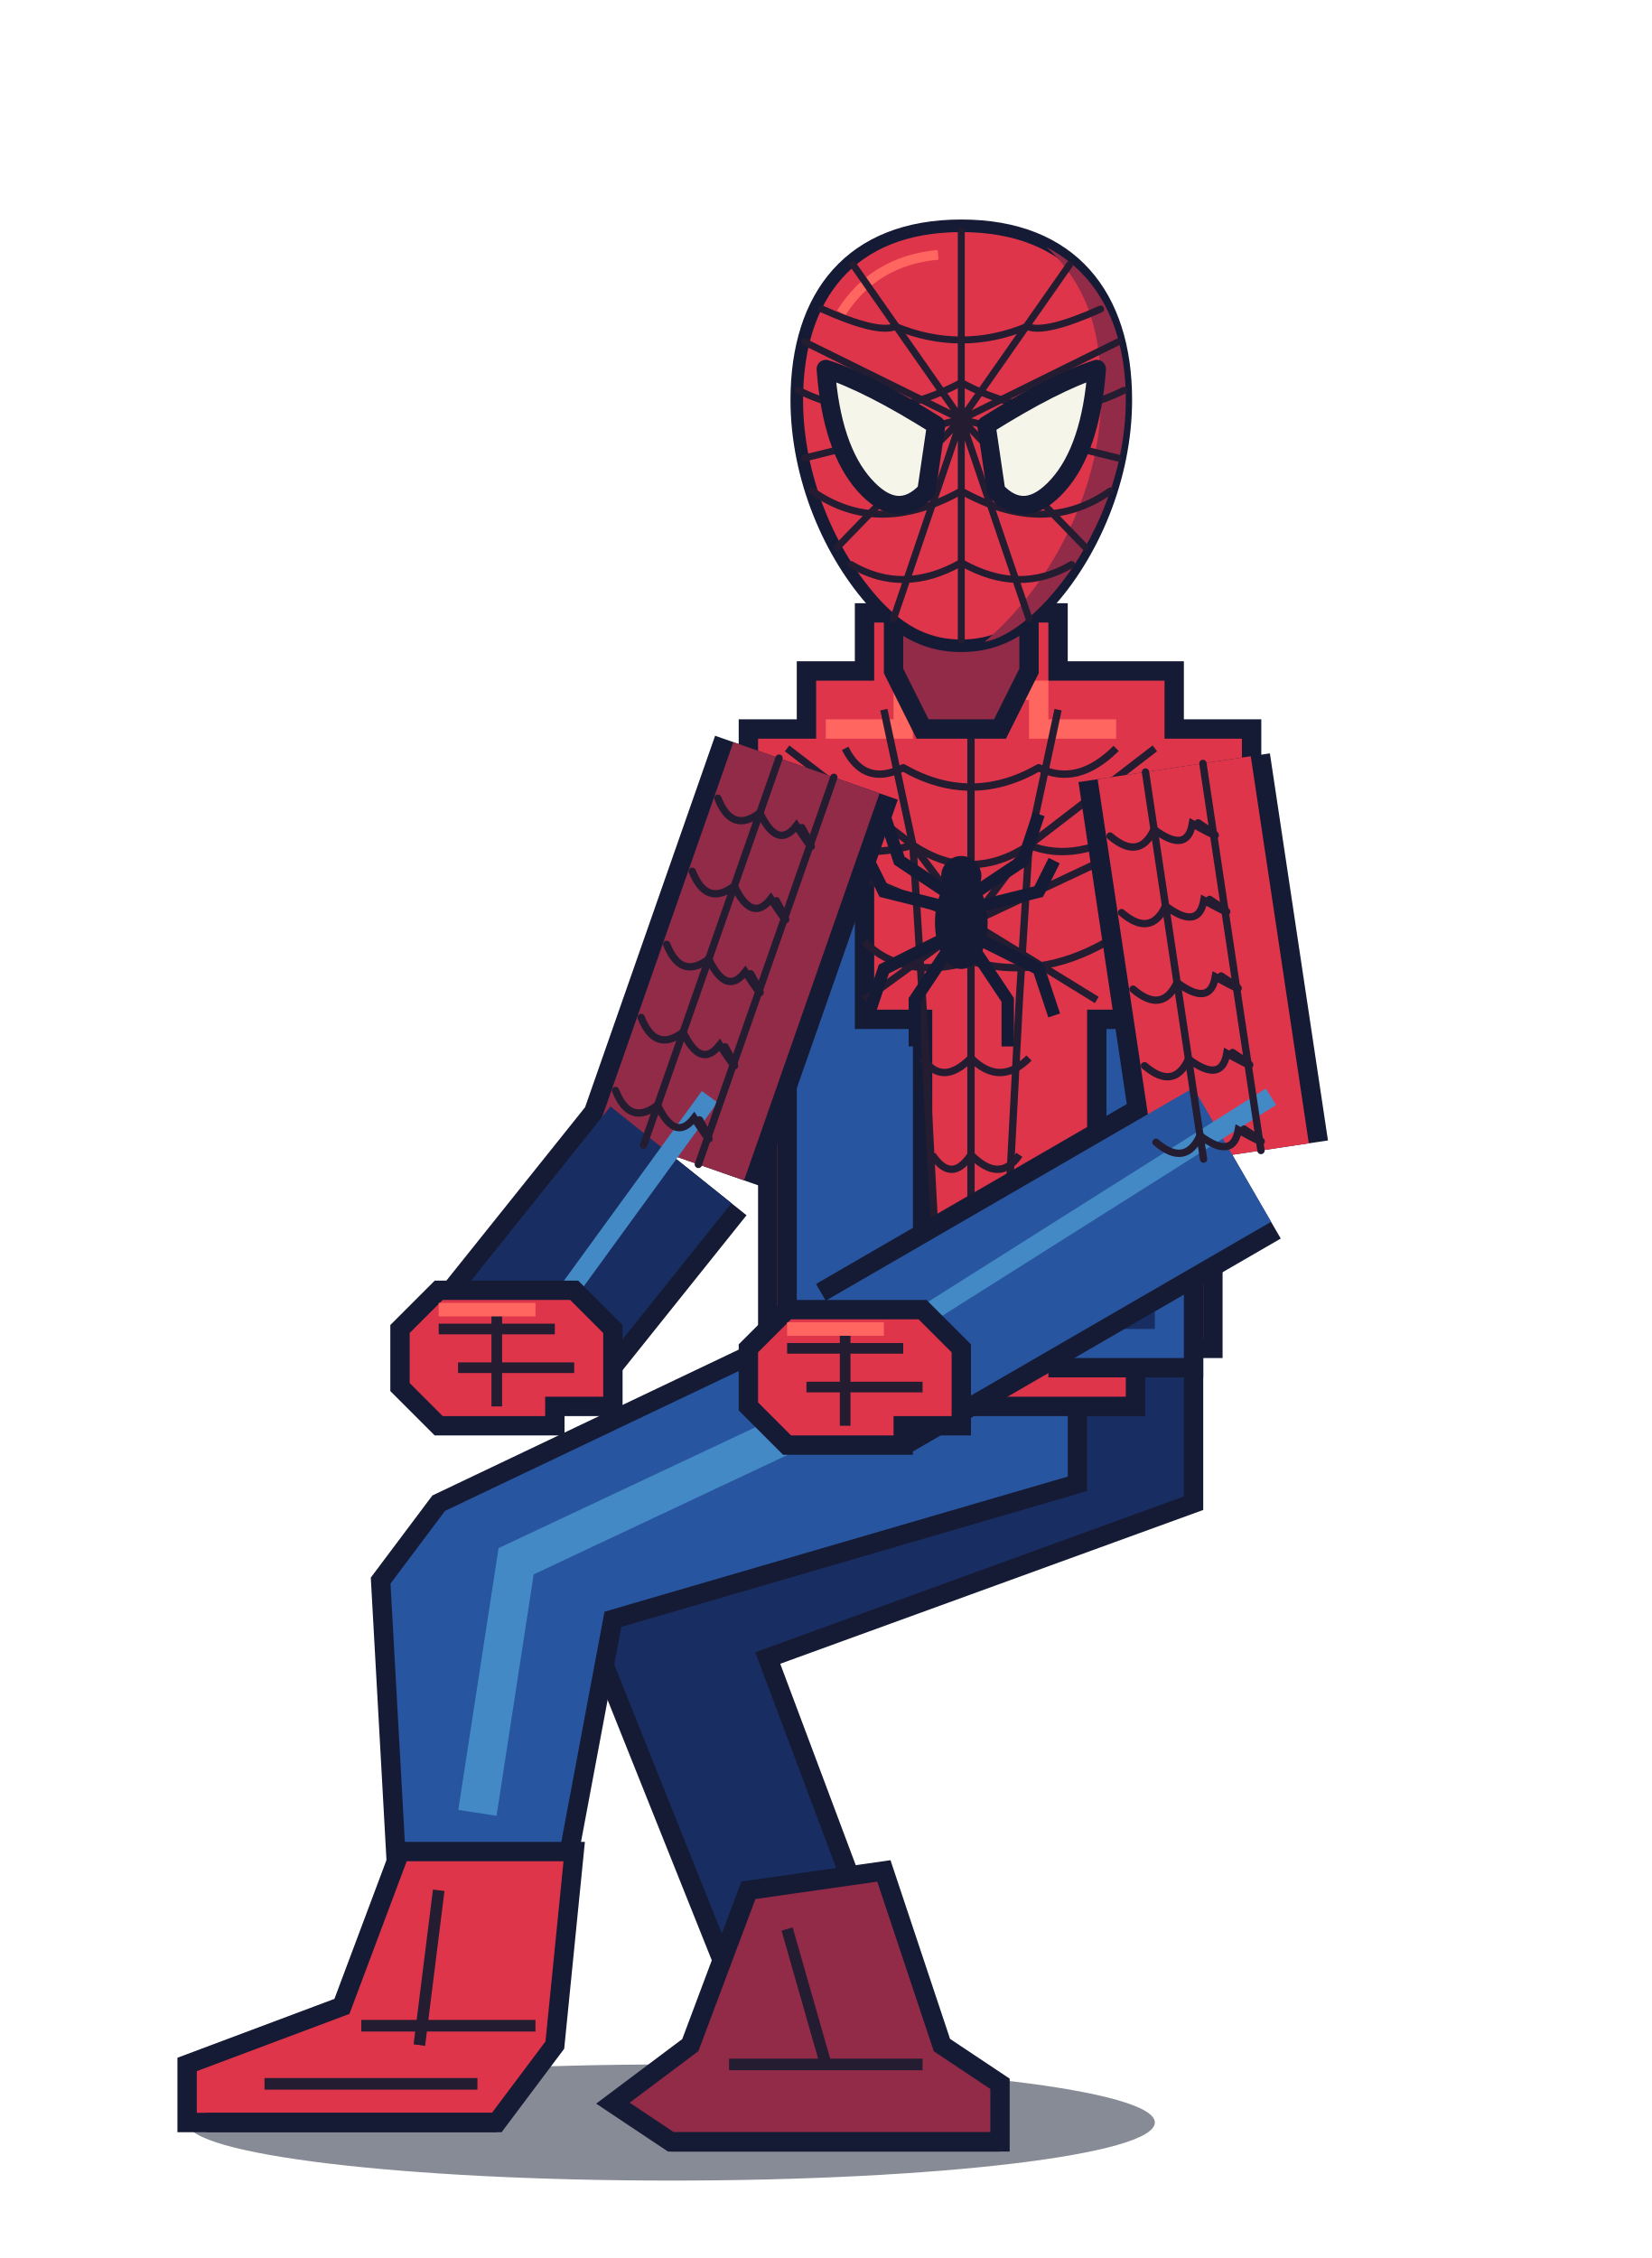
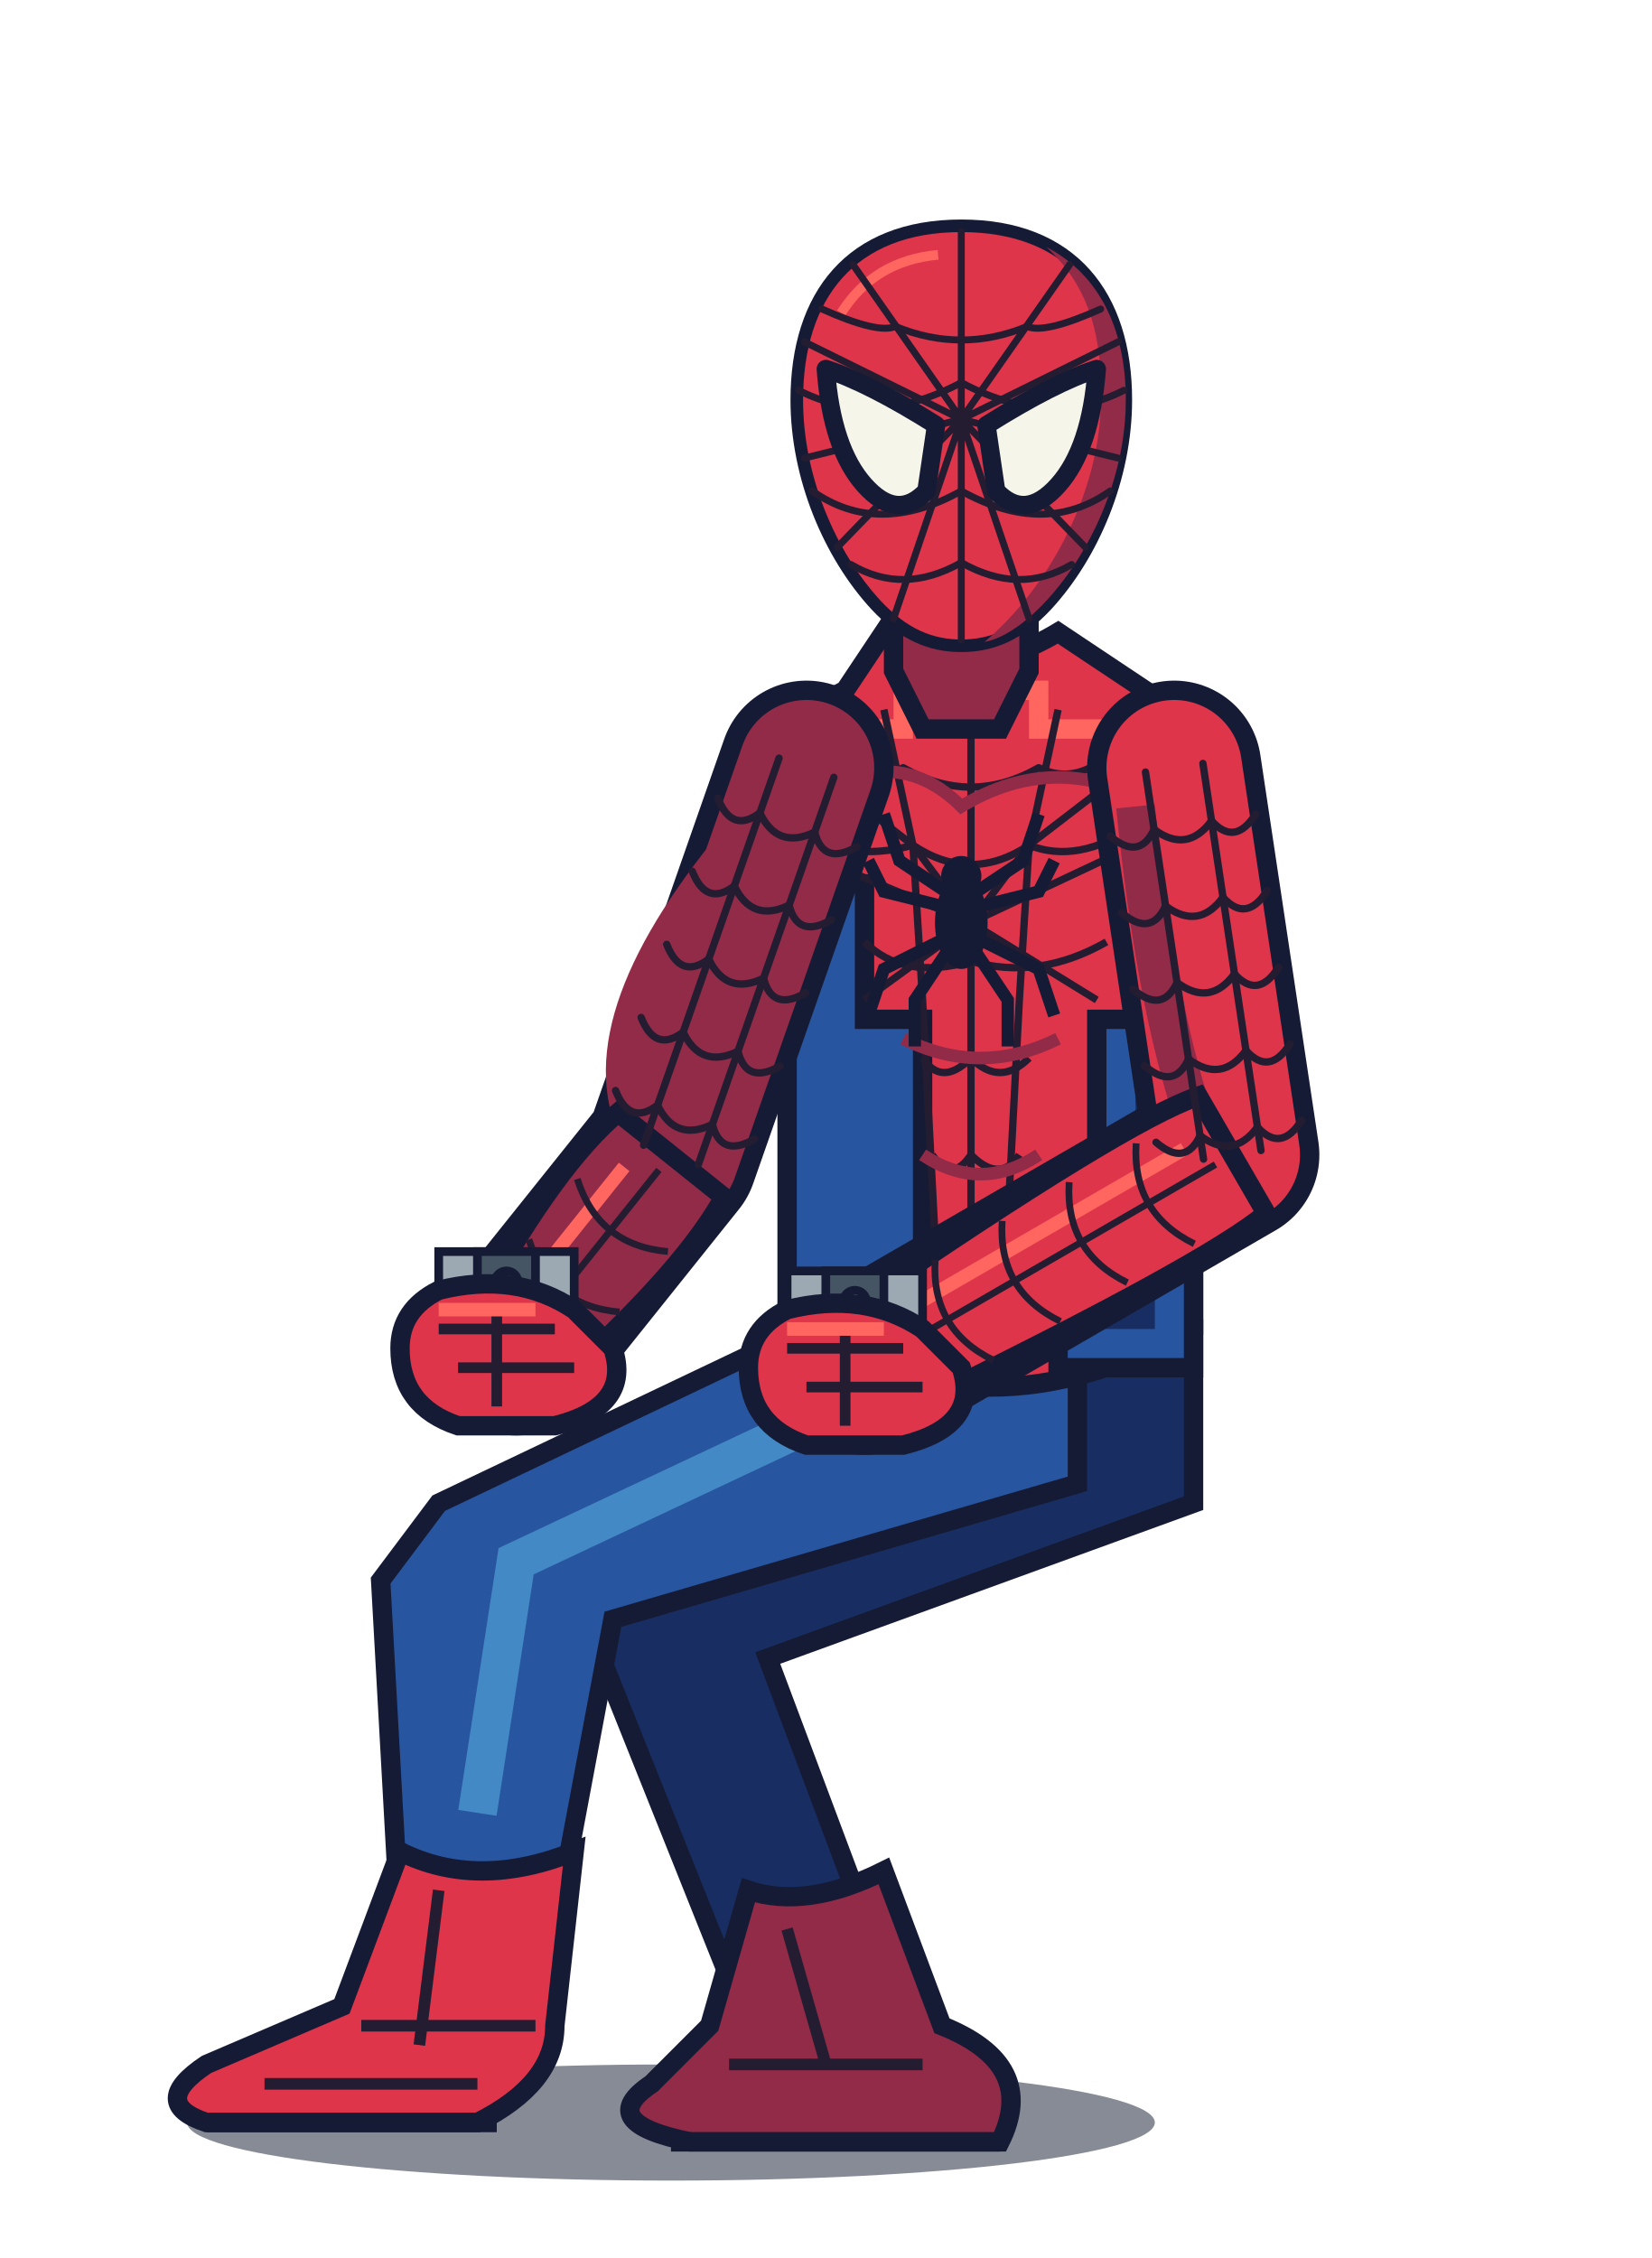
<svg xmlns="http://www.w3.org/2000/svg" viewBox="400 245 256 350" width="256" height="350">
-   <style>.spider-study-room { border:1px solid #795b48; background:#161e2c; box-shadow:0 18px 55px #060b1890; border-radius:10px; overflow:hidden; }
- .queens-caption { padding:16px 22px; display:flex; justify-content:space-between; gap:16px; color:#c6b8a6; font:9px monospace; letter-spacing:2px; background:#17202c; }
- .queens-caption span:first-child { color:#edc894; white-space:nowrap; }
- .queens-caption i { display:inline-block; width:5px; height:5px; background:#c1b788; margin-right:8px; border-radius:50%; }
- .queens-stage { position:relative; }
- .queens-stage svg { width:100%; height:auto; display:block; }
- .queens-footer { display:flex; justify-content:space-between; align-items:center; gap:12px; padding:18px 22px; background:#17202c; }
- .queens-kicker { font:9px monospace; letter-spacing:1.7px; color:#e8bd87; }
- .queens-footer p { font:12px monospace; color:#b7b6b5; margin:7px 0 0; }
- .room-shortcuts { display:flex; gap:7px; }
- .room-shortcuts button { padding:10px; border:1px solid #5f5960; color:#ddc8ad; border-radius:5px; font:11px monospace; min-height:44px; }
- .room-shortcuts button:hover { background:#3d3440; }
- .room-object { position:absolute; border:2px solid transparent; border-radius:10px; cursor:pointer; min-width:44px; min-height:44px; transition:box-shadow .25s,border-color .25s; }
- .room-object:hover,.room-object:focus-visible { border-color:#e5c594; box-shadow:0 0 28px #f2bb632f; outline:none; background:#ffd58a0a; }
- .room-object span { pointer-events:none; position:absolute; bottom:calc(100% + 8px); left:50%; transform:translateX(-50%); white-space:nowrap; padding:8px 10px; font:11px monospace; color:#f4ddbc; background:#17202cf5; border:1px solid #796453; border-radius:4px; opacity:0; }
- .room-object:hover span,.room-object:focus-visible span { opacity:1; }
- .object-computer { left:30%; top:49%; width:14.5%; height:21%; }
- .object-notebook { left:48%; top:66.5%; width:12%; height:8%; }
- .object-board { left:83.5%; top:16%; width:11.5%; height:20%; }
- .object-lamp { left:67.4%; top:47.5%; width:7%; height:8%; }
- .desk-light { opacity:0; transition:opacity .8s; pointer-events:none; }
- .lamp-on .desk-light { opacity:1; }
- /* Independent SVG joints keep the character attached to his desk. */
- .spider-head { transform-origin:23px 27px; animation:spider-breathe 4s ease-in-out infinite; }
- .spider-working-arm { transform-origin:33px 35px; }
- .spider-far-hand { transform-origin:0px 57px; }
- .pose-repairing .spider-working-arm { animation:spider-repair 1.8s ease-in-out infinite; }
- .pose-designing .spider-working-arm { animation:spider-sketch 2.4s ease-in-out infinite; }
- .pose-typing .spider-working-arm { animation:spider-type .6s ease-in-out infinite; }
- .pose-typing .spider-far-hand { animation:spider-type .6s ease-in-out -.3s infinite; }
- .pose-idle .spider-head { animation-duration:6s; }
- .pose-complete .spider-head { animation:spider-nod .7s ease-in-out 3; }
- .pose-complete .spider-working-arm { animation:spider-cheer 1.1s ease-in-out 2; }
- @keyframes spider-breathe { 50% { transform:translateY(.4px) rotate(-2deg); } }
- @keyframes spider-repair { 35% { transform:rotate(2deg); } 70% { transform:rotate(-1deg); } }
- @keyframes spider-sketch { 30% { transform:translateX(-1px) rotate(1deg); } 65% { transform:translateX(1px); } }
- @keyframes spider-type { 50% { transform:translateY(-.8px); } }
- .workshop-tool,.design-pencil { transform-origin:495px 439px; animation:workshop-adjust 1.8s steps(2,end) infinite; }
- .design-pencil { animation:workshop-sketch 2.4s steps(3,end) infinite; }
- .repair-kit,.workshop-tool,.monitor-shooter,.design-pencil { opacity:0; }
- .workshop-repairing .repair-kit,.workshop-repairing .workshop-tool,.workshop-repairing .monitor-shooter,.workshop-designing .design-pencil { opacity:1; }
- .workshop-repairing .suit-blueprint,.workshop-repairing .monitor-suit,.workshop-typing .suit-blueprint { opacity:0; }
- .workshop-keyboard { opacity:0; }
- .workshop-typing .workshop-keyboard { opacity:1; }
- .monitor-scan { animation:workshop-scan 5s ease-in-out infinite; }
- .workshop-complete .monitor-scan { stroke:#f6cb74; }
- @keyframes workshop-adjust { 33% { transform:translateY(-4px) rotate(-8deg); } 66% { transform:rotate(7deg); } }
- @keyframes workshop-sketch { 33% { transform:translate(-3px,-4px) rotate(8deg); } 66% { transform:translateX(3px) rotate(-5deg); } }
- @keyframes workshop-scan { 50% { transform:translate(7px,47px); opacity:.12; } }
- .queens-rain { animation:queens-rain 5s linear infinite; }
- .queens-steam { animation:queens-steam 6s ease-in-out infinite; }
- .queens-dust { animation:queens-dust 18s ease-in-out infinite alternate; }
- .room-hidden * { animation-play-state:paused !important; }
- .workspace-grid.spider-workspace { grid-template-columns:minmax(270px,310px) minmax(0,1fr); align-items:start; }
- .spider-workspace .workspace-scene { align-self:start; }
- .spider-workspace .scene-companion-note { padding:12px; }
- .room-panel { border:1px solid #967351; border-radius:10px; width:min(550px,calc(100vw - 28px)); padding:18px; color:#e8d1af; background:#171a2a; max-height:85dvh; overflow:auto; }
- .room-panel::backdrop { background:#080d20b8; backdrop-filter:blur(6px); }
- .room-panel-heading { display:flex; align-items:center; justify-content:space-between; gap:16px; margin-bottom:16px; font:14px monospace; }
- .room-panel-heading button { border:1px solid #746153; padding:10px 14px; border-radius:5px; }
- .room-panel textarea { min-height:250px; }
- .room-soundscapes { padding:12px; border:1px solid #6c5b57; background:#222333; display:flex; flex-wrap:wrap; align-items:center; gap:12px; }
- .room-soundscapes select { background:#171a2a; padding:8px; border:1px solid #7e6c5b; color:#e8d1af; }
- .room-soundscapes button { padding:10px; border:1px solid #a68965; color:#edc894; }
- .room-soundscapes label { display:flex; gap:8px; align-items:center; }
- .music-library-heading { display:flex; justify-content:space-between; align-items:center; padding-bottom:10px; color:#edc894; }
- .music-library-heading button { padding:8px 14px; border:1px solid #7e6c5b; }
- @keyframes queens-rain { to { transform:translate(-7px,22px); } }
- @keyframes queens-steam { 50% { transform:translateY(-8px); opacity:.1; } }
- @keyframes queens-dust { to { transform:translate(8px,-18px); opacity:.2; } }
- @media(min-width:1600px) { .workspace-grid.spider-workspace { grid-template-columns:330px minmax(0,1fr); max-width:1720px; width:100%; margin:auto; } }
- @media(max-width:1000px) { .workspace-grid.spider-workspace { grid-template-columns:minmax(230px,270px) minmax(0,1fr); gap:14px; } .queens-caption span:last-child { display:none; }.queens-footer { flex-wrap:wrap; padding:14px; } }
- @media(max-width:760px) { .workspace-grid.spider-workspace { grid-template-columns:1fr; }.spider-workspace .workspace-scene { grid-row:1; }.queens-caption { padding:12px; }.queens-kicker { font-size:8px; letter-spacing:1px; }.room-shortcuts { width:100%; }.room-shortcuts button { flex:1; }.queens-footer p { font-size:11px; }.object-notebook { top:65%; }.object-lamp { top:46%; }.room-object span { font-size:9px; } }
- @media(prefers-reduced-motion:reduce) { .spider-study-room * { animation:none !important; transition:none !important; } }
- 
- /* Workshop chrome: warm paper accents, deep ink, and generous hierarchy. */
- .spider-study-room { border-color:#76604d80; border-radius:16px; background:#131c29; box-shadow:0 24px 70px #060b1870,0 1px 0 #f5d5aa12 inset; }
- .queens-heading { display:flex; align-items:center; justify-content:space-between; gap:20px; padding:24px 26px 22px; background:linear-gradient(115deg,#202735,#17202c); border-bottom:1px solid #e9c39221; }
- .queens-caption { padding:0; background:none; font-size:8px; letter-spacing:2px; justify-content:flex-start; gap:16px; }
- .queens-caption span:last-child { color:#8e939b; }
- .queens-caption i { background:#d9b783; box-shadow:0 0 9px #eec89355; }
- .queens-heading h2 { margin:12px 0 8px; color:#f0e3d0; font-family:Georgia,serif; font-size:clamp(21px,2.2vw,31px); font-weight:400; line-height:1.2; letter-spacing:-.7px; }
- .queens-heading h2 span { display:none; }
- .queens-heading p { margin:0; color:#a7a7ac; font:11px/1.6 monospace; }
- .queens-live { display:inline-flex; align-items:center; gap:7px; flex-shrink:0; border:1px solid #9eb8a339; padding:8px 10px; border-radius:20px; color:#b8d5bd; font:8px monospace; letter-spacing:1px; background:#86a98c09; }
- .queens-stage { isolation:isolate; background:#252c3e; }
- .queens-stage::after { content:''; position:absolute; inset:0; pointer-events:none; box-shadow:inset 0 -24px 40px #111c2933; border-bottom:1px solid #e6c79e21; }
- .room-scene-label { position:absolute; z-index:1; left:18px; bottom:16px; display:flex; align-items:center; gap:7px; padding:8px 10px; border:1px solid #b6c9cb25; border-radius:4px; background:#111d2bcc; color:#c4cfce; font:8px/1.4 monospace; letter-spacing:1px; backdrop-filter:blur(6px); pointer-events:none; }
- .room-scene-label &gt; span:not(.room-scene-dot) { color:#63777e; }
- .room-scene-dot { width:4px; height:4px; border-radius:50%; background:#9ac8b2; box-shadow:0 0 8px #9ac8b255; }
- .room-activity-bar { display:flex; justify-content:space-between; align-items:center; gap:12px; padding:13px 22px; border-bottom:1px solid #d5b48a17; background:#18212e; }
- .room-activity-label { display:flex; align-items:center; gap:8px; font:8px monospace; letter-spacing:1.5px; color:#a0a9b3; }
- .room-activity-label svg { color:#cfae7f; }
- .room-activity-options { display:flex; gap:4px; }
- .room-activity-options button { display:flex; align-items:center; justify-content:center; gap:6px; min-height:36px; padding:8px 11px; border:1px solid transparent; border-radius:6px; color:#9ca7b5; font:10px monospace; transition:background .2s,color .2s,border-color .2s; }
- .room-activity-options button[aria-pressed=true] { color:#f2d3a8; background:#d6b27c12; border-color:#c7a47850; }
- .room-activity-options button:hover { color:#fff0d6; background:#d6b27c18; }
- .room-activity-options button:disabled { opacity:.35; cursor:not-allowed; }
- .room-activity-options button:focus-visible,.room-shortcuts button:focus-visible { outline:2px solid #f2d3a8; outline-offset:3px; }
- .queens-footer { padding:22px; background:#141e2b; gap:20px; }
- .queens-kicker { font-size:8px; color:#d5b58d; letter-spacing:1.6px; }
- .queens-footer p { max-width:360px; font:11px/1.8 monospace; color:#9eabb9; }
- .room-shortcuts { gap:6px; }
- .room-shortcuts button { display:flex; align-items:center; justify-content:center; gap:7px; min-height:42px; border-color:#53617266; background:#202c3b60; color:#c1cad3; font-size:10px; transition:background .2s, border-color .2s; }
- .room-shortcuts button:hover { background:#2c3948; border-color:#b49b79; }
- .room-string-glow { animation:room-lights 6s ease-in-out infinite; }
- .spider-lenses { animation:spider-eye-focus 9s ease-in-out infinite; transform-origin:23px 16px; }
- .spider-celebration { opacity:0; }
- .pose-complete .spider-celebration { animation:spider-sparkle 1.1s ease-out 2; }
- .spider-working-arm,.spider-head { transition:transform .5s ease; }
- @keyframes spider-eye-focus { 0%,42%,49%,100% { transform:scaleY(1); } 45%,46% { transform:scaleY(.86); } }
- @keyframes spider-nod { 45% { transform:rotate(-6deg) translateY(.7px); } }
- @keyframes spider-cheer { 30%,60% { transform:rotate(16deg); } }
- @keyframes spider-sparkle { 15%,55% { opacity:1; } 100% { opacity:0; transform:translateY(-12px); } }
- @keyframes room-lights { 50% { opacity:.55; } }
- @media(min-width:1600px) { .queens-heading h2 span { display:inline; margin-left:20px; font:8px monospace; letter-spacing:1.5px; color:#818d9e; vertical-align:middle; } }
- @media(max-width:1100px) { .queens-heading { padding:20px; }.queens-live { display:none; }.room-activity-bar { flex-wrap:wrap; padding:13px 16px; }.queens-footer { flex-wrap:wrap; }.room-shortcuts { width:100%; }.room-shortcuts button { flex:1; } }
- @media(max-width:760px) { .queens-heading { padding:18px; }.queens-heading h2 { font-size:25px; }.queens-heading p { font-size:10px; }.queens-footer { padding:18px; }.room-activity-options { width:100%; }.room-activity-options button { flex:1; min-height:44px; padding:8px; }.room-scene-label { left:10px; bottom:10px; font-size:7px; letter-spacing:.5px; }.room-shortcuts button { min-height:44px; } }
- @media(prefers-reduced-motion:reduce) { .spider-study-room * { animation:none !important; transition:none !important; }.pose-complete .spider-celebration { opacity:1; } }
- 
- /* The scene and its hit targets share the SVG's 1000:660 coordinate system. */
- .queens-stage { aspect-ratio:1000/660; }
- .queens-stage &gt; svg { width:100%; height:100%; }
- .queens-heading { padding:16px 20px; }
- .queens-heading h2 { margin:8px 0 6px; }
- .queens-footer { padding:14px 20px; }
- .object-computer { border-color:#9cd7d733; }
- @media(max-width:760px) {
-   .room-object { min-width:24px; min-height:24px; border-radius:4px; }
-   .object-notebook { top:66.5%; }
-   .object-lamp { top:47.5%; }
-   .room-shortcuts button { min-height:44px; }
- }
- 
- /* Body and articulated arms share one room-space rig. */
- .layer-hands { pointer-events:none; }
- .spider-working-arm,.spider-far-hand { animation:none !important; }
- .workshop-reading .suit-blueprint,.workshop-writing .suit-blueprint { opacity:0; }
- .room-activity-options { flex-wrap:wrap; }
- @media(prefers-reduced-motion:reduce) { .spider-study-room * { animation:none !important; } }
- *{animation:none!important}</style>
  <g class="seated-spider pose-complete layer-body" data-pose="complete" aria-label="Spider-Man complete">
    <g transform="translate(480 262) scale(3)" shape-rendering="geometricPrecision" stroke="#161b35" stroke-width="1" stroke-linejoin="miter">
      <ellipse cx="8" cy="104" rx="25" ry="3" fill="#10182b" opacity=".5" stroke="none" />
      <path data-limb="far-leg" d="M24 63H35V72L13 80L19 96L12 99L4 79V74Z" fill="#182e62" />
-       <path d="M12 92L19 91L22 100L25 102V105H8L5 103L9 100Z" fill="#922b48" />
+       <path d="M12 92Q15 93 19 91L22 99Q27 101 25 105H9Q4 104 7 102L10 99Z" fill="#922b48" />
      <path data-limb="near-leg" d="M17 62H29V71L5 78L2 94H-6L-7 76L-4 72Z" fill="#2855a0" />
      <path d="M17 67L0 75L-2 88" fill="none" stroke="#4389c6" stroke-width="2" />
-       <path d="M-6 90H3L2 100L-1 104H-17V101L-9 98Z" fill="#df354b" />
+       <path d="M-6 90Q-2 92 3 90L2 99Q2 102-2 104H-16Q-19 103-16 101L-9 98Z" fill="#df354b" />
      <path d="M-4 92L-5 100M-8 99H1M-13 102H-2M14 94L16 101M11 101H21" fill="none" stroke="#241d32" stroke-width=".6" />
      <path d="M-16 104H-1M8 105H25" stroke="#161b35" />
      <g class="spider-torso">
-         <path d="M18 26H28V29H34V32H38V43L36 51V64H32V67H17V64H13V49L12 37V32H15V29H18Z" fill="#df354b" />
+         <path d="M19 27Q23 30 28 27L34 31Q39 34 38 42L35 52L35 63Q24 69 15 63L14 51L12 39Q11 33 17 30Z" fill="#df354b" />
        <path d="M14 40H18V47H21V62H18V65H14ZM32 38H36V45H38V52H35V65H28V60H30V47H32Z" fill="#2855a0" />
        <path d="M34 47H36V58H33V63H30V60H32V51H34Z" fill="#182e62" stroke="none" />
        <path d="M16 32H20V30H27V32H31M16 35V38M22 61H27" stroke="#ff6660" fill="none" />
        <g fill="none" stroke="#241d32" stroke-width=".38" stroke-linejoin="round">
          <path d="M23.5 31V65M19 31L20.5 38L21 46L22 65M28 31L26.5 38L26 46L25 65M14 33L20.5 38L23.5 42L26.5 38L33 33M14 38L23.5 42L32 38M18 46L23.5 42L30 46" />
          <path d="M17 33Q18 35 20 34Q23.5 36 27 34Q29 35 31 33M14 37Q17 39 20.5 38Q23.5 40 26.5 38Q29 39 32 37M18 43Q20 45 23.5 44Q27 45 30.5 43M21 49Q22 50.5 23.5 49Q25 50.5 26.5 49M21.5 54Q22.5 55.5 23.5 54Q25 55.5 26 54M22 59Q23 60.5 23.5 59Q24.5 60.5 25.5 59M22 64Q23 65 23.5 64Q24.5 65 25 64" />
        </g>
+         <path d="M16 35Q20 33 23 36Q28 33 33 36M20 48Q24 50 28 48M21 54Q24 56 27 54" fill="none" stroke="#922b48" stroke-width=".65" />
        <g transform="translate(23 42) scale(.8)">
          <g stroke="#161b35" fill="#161b35" stroke-width=".8">
            <ellipse cx="0" cy="0" rx="1.3" ry="2.6" />
            <circle cy="-3" r=".9" />
            <path d="M-1-2L-4-4L-5-7M1-2L4-4L5-7M-1-1L-5-2L-6-4M1-1L5-2L6-4M-1 1L-5 3L-6 6M1 1L5 3L6 6M-1 2L-3 5L-3 8M1 2L3 5L3 8" fill="none" />
          </g>
        </g>
        <g class="spider-head">
          <path d="M19.5 24H26.5V29L25 32H21L19.5 29Z" fill="#922b48" />
          <g transform="translate(23 6)">
            <g stroke="#161b35" stroke-width=".65" stroke-linejoin="round" shape-rendering="geometricPrecision">
              <path d="M0 0C-5.7 0-8.5 3.6-8.5 9C-8.5 13-6.8 17-4.4 19.6C-3 21.1-1.6 21.7 0 21.7C1.6 21.7 3 21.1 4.4 19.6C6.8 17 8.5 13 8.5 9C8.5 3.6 5.7 0 0 0Z" fill="#df354b" />
              <path d="M4.4 1.1C7 3.5 7.3 6.5 7.2 9.5C7 14 4.5 18.7 1.2 21.5C4 21 8.5 15.3 8.5 9C8.5 5.3 7.1 2.5 4.4 1.1Z" fill="#922b48" stroke="none" />
              <path d="M-6.2 4.5Q-4.5 1.8-1.2 1.5" stroke="#ff6660" stroke-width=".5" fill="none" />
              <g fill="none" stroke="#241d32" stroke-width=".36" stroke-linecap="round">
                <path d="M0 .3V21.4M-5.6 2L0 10L5.6 2M-8.1 6L0 10L8.1 6M-8.1 12L0 10L8.1 12M-6.4 16.6L0 10L6.4 16.6M-3.5 20.3L0 10L3.5 20.3" />
                <path d="M-7.2 4.3Q-4.3 5.6-3.4 5.2Q0 6.6 3.4 5.2Q4.3 5.6 7.2 4.3M-8.4 8.5Q-4.5 10.5 0 8.1Q4.5 10.5 8.4 8.5M-7.7 13.7Q-4.3 16.1 0 13.7Q4.3 16.1 7.7 13.7M-5.7 17.5Q-3 19.1 0 17.4Q3 19.1 5.7 17.5" />
              </g>
              <g fill="#f5f6e9" stroke-width=".95">
                <path d="M-7 7.4Q-4.8 8.1-1.3 10.3L-1.8 13.7Q-3.3 15.3-5 13.4Q-6.7 11.5-7 7.4Z" />
                <path d="M7 7.4Q4.8 8.1 1.3 10.3L1.8 13.7Q3.3 15.3 5 13.4Q6.7 11.5 7 7.4Z" />
              </g>
            </g>
          </g>
        </g>
      </g>
    </g>
  </g>
  <g class="seated-spider pose-complete layer-hands" aria-label="Spider-Man complete">
    <g transform="translate(480 262) scale(3)" shape-rendering="geometricPrecision" stroke="#161b35" stroke-width="1" stroke-linejoin="miter">
      <g class="spider-far-hand" data-hand="far">
-         <path d="M15 34L8 54M8 54L0 64" fill="none" stroke="#161b35" stroke-width="10" />
-         <path d="M15 34L8 54" fill="none" stroke="#922b48" stroke-width="8" />
-         <path d="M8 54L0 64" fill="none" stroke="#182e62" stroke-width="8" />
-         <path d="M10 51L2 62" fill="none" stroke="#4389c6" stroke-width="1" />
+         <path d="M15 34L8 54M8 54L0 64" fill="none" stroke="#161b35" stroke-width="9" stroke-linecap="round" />
+         <path d="M15 34L8 54" fill="none" stroke="#922b48" stroke-width="7" stroke-linecap="round" />
+         <path d="M13 36Q4 46 6 52" fill="none" stroke="#922b48" stroke-width="2" />
+         <g transform="translate(8 54) rotate(38.65981)">
+           <path d="M-3.5 0Q-4.3 4-3 11.806H3Q4.2 4 3.5 0Z" fill="#922b48" />
+           <path d="M-1.5 2V9.806" fill="none" stroke="#ff6660" stroke-width=".7" />
+           <g stroke="#241d32" stroke-width=".35" fill="none">
+             <path d="M-3 4Q0 6 3 4" />
+             <path d="M-3 8Q0 10 3 8" />
+             <path d="M0 1V10.806" />
+           </g>
+         </g>
        <g transform="translate(15 34) rotate(19.29005)" fill="none" stroke="#241d32" stroke-width=".38" stroke-linecap="round">
          <path d="M-1.5 0V21.19M1.5 0V21.19" />
-           <path d="M-3.8 3Q-2.5 4.5-1.5 3Q0 4.51.5 3Q2.5 4.53.8 3" />
-           <path d="M-3.8 7Q-2.5 8.5-1.5 7Q0 8.51.5 7Q2.5 8.53.8 7" />
-           <path d="M-3.8 11Q-2.5 12.5-1.5 11Q0 12.51.5 11Q2.5 12.53.8 11" />
-           <path d="M-3.8 15Q-2.5 16.5-1.5 15Q0 16.51.5 15Q2.5 16.53.8 15" />
-           <path d="M-3.8 19Q-2.5 20.5-1.5 19Q0 20.51.5 19Q2.5 20.53.8 19" />
+           <path d="M-3.8 3Q-2.5 4.5-1.5 3Q0 4.5 1.5 3Q2.5 4.5 3.8 3" />
+           <path d="M-3.8 7Q-2.5 8.5-1.5 7Q0 8.5 1.5 7Q2.5 8.5 3.8 7" />
+           <path d="M-3.8 11Q-2.5 12.5-1.5 11Q0 12.5 1.5 11Q2.5 12.5 3.8 11" />
+           <path d="M-3.8 15Q-2.5 16.5-1.5 15Q0 16.5 1.5 15Q2.5 16.5 3.8 15" />
+           <path d="M-3.8 19Q-2.5 20.5-1.5 19Q0 20.5 1.5 19Q2.5 20.5 3.8 19" />
        </g>
        <g class="spider-fingers" transform="translate(0 64)">
-           <path d="M-4-3H3L5-1V3H2V4H-4L-6 2V-1Z" fill="#df354b" />
+           <g transform="translate(0 -3)" stroke-width=".45">
+             <path d="M-4-2H3V1H-4Z" fill="#9ca9b3" />
+             <path d="M-2-2H1V1H-2Z" fill="#455564" />
+             <circle cx="-.5" cy="-.4" r=".6" fill="#b9e2e3" />
+           </g>
+           <path d="M-4-3Q0-4 3-2L5 0Q6 3 2 4H-3Q-6 3-6 0Q-6-2-4-3Z" fill="#df354b" />
          <path d="M-4-1H2M-3 1H3M-1-2V3" fill="none" stroke="#241d32" stroke-width=".55" />
          <path d="M-4-2H1" stroke="#ff6660" stroke-width=".7" />
        </g>
      </g>
      <g class="spider-working-arm" data-hand="near">
-         <path d="M34 34L37 54M37 54L18 65" fill="none" stroke="#161b35" stroke-width="10" />
-         <path d="M34 34L37 54" fill="none" stroke="#df354b" stroke-width="8" />
-         <path d="M37 54L18 65" fill="none" stroke="#2855a0" stroke-width="8" />
-         <path d="M39 51L20 63" fill="none" stroke="#4389c6" stroke-width="1" />
+         <path d="M34 34L37 54M37 54L18 65" fill="none" stroke="#161b35" stroke-width="9" stroke-linecap="round" />
+         <path d="M34 34L37 54" fill="none" stroke="#df354b" stroke-width="7" stroke-linecap="round" />
+         <path d="M32 36Q33 46 35 52" fill="none" stroke="#922b48" stroke-width="2" />
+         <g transform="translate(37 54) rotate(59.93142)">
+           <path d="M-3.5 0Q-4.3 4-3 20.954H3Q4.2 4 3.5 0Z" fill="#df354b" />
+           <path d="M-1.5 2V18.954" fill="none" stroke="#ff6660" stroke-width=".7" />
+           <g stroke="#241d32" stroke-width=".35" fill="none">
+             <path d="M-3 4Q0 6 3 4" />
+             <path d="M-3 8Q0 10 3 8" />
+             <path d="M-3 12Q0 14 3 12" />
+             <path d="M-3 16Q0 18 3 16" />
+             <path d="M0 1V19.954" />
+           </g>
+         </g>
        <g transform="translate(34 34) rotate(-8.530766)" fill="none" stroke="#241d32" stroke-width=".38" stroke-linecap="round">
          <path d="M-1.5 0V20.224M1.5 0V20.224" />
-           <path d="M-3.8 3Q-2.5 4.5-1.5 3Q0 4.51.5 3Q2.5 4.53.8 3" />
-           <path d="M-3.8 7Q-2.5 8.5-1.5 7Q0 8.51.5 7Q2.5 8.53.8 7" />
-           <path d="M-3.8 11Q-2.5 12.5-1.5 11Q0 12.51.5 11Q2.5 12.53.8 11" />
-           <path d="M-3.8 15Q-2.5 16.5-1.5 15Q0 16.51.5 15Q2.5 16.53.8 15" />
-           <path d="M-3.8 19Q-2.5 20.5-1.5 19Q0 20.51.5 19Q2.5 20.53.8 19" />
+           <path d="M-3.8 3Q-2.5 4.5-1.5 3Q0 4.5 1.5 3Q2.5 4.5 3.8 3" />
+           <path d="M-3.8 7Q-2.5 8.5-1.5 7Q0 8.5 1.5 7Q2.5 8.5 3.8 7" />
+           <path d="M-3.8 11Q-2.5 12.5-1.5 11Q0 12.5 1.5 11Q2.5 12.5 3.8 11" />
+           <path d="M-3.8 15Q-2.5 16.5-1.5 15Q0 16.5 1.5 15Q2.5 16.5 3.8 15" />
+           <path d="M-3.8 19Q-2.5 20.5-1.5 19Q0 20.5 1.5 19Q2.5 20.5 3.8 19" />
        </g>
        <g class="spider-fingers" transform="translate(18 65)">
-           <path d="M-4-3H3L5-1V3H2V4H-4L-6 2V-1Z" fill="#df354b" />
+           <g transform="translate(0 -3)" stroke-width=".45">
+             <path d="M-4-2H3V1H-4Z" fill="#9ca9b3" />
+             <path d="M-2-2H1V1H-2Z" fill="#455564" />
+             <circle cx="-.5" cy="-.4" r=".6" fill="#b9e2e3" />
+           </g>
+           <path d="M-4-3Q0-4 3-2L5 0Q6 3 2 4H-3Q-6 3-6 0Q-6-2-4-3Z" fill="#df354b" />
          <path d="M-4-1H2M-3 1H3M-1-2V3" fill="none" stroke="#241d32" stroke-width=".55" />
          <path d="M-4-2H1" stroke="#ff6660" stroke-width=".7" />
        </g>
      </g>
    </g>
  </g>
</svg>
